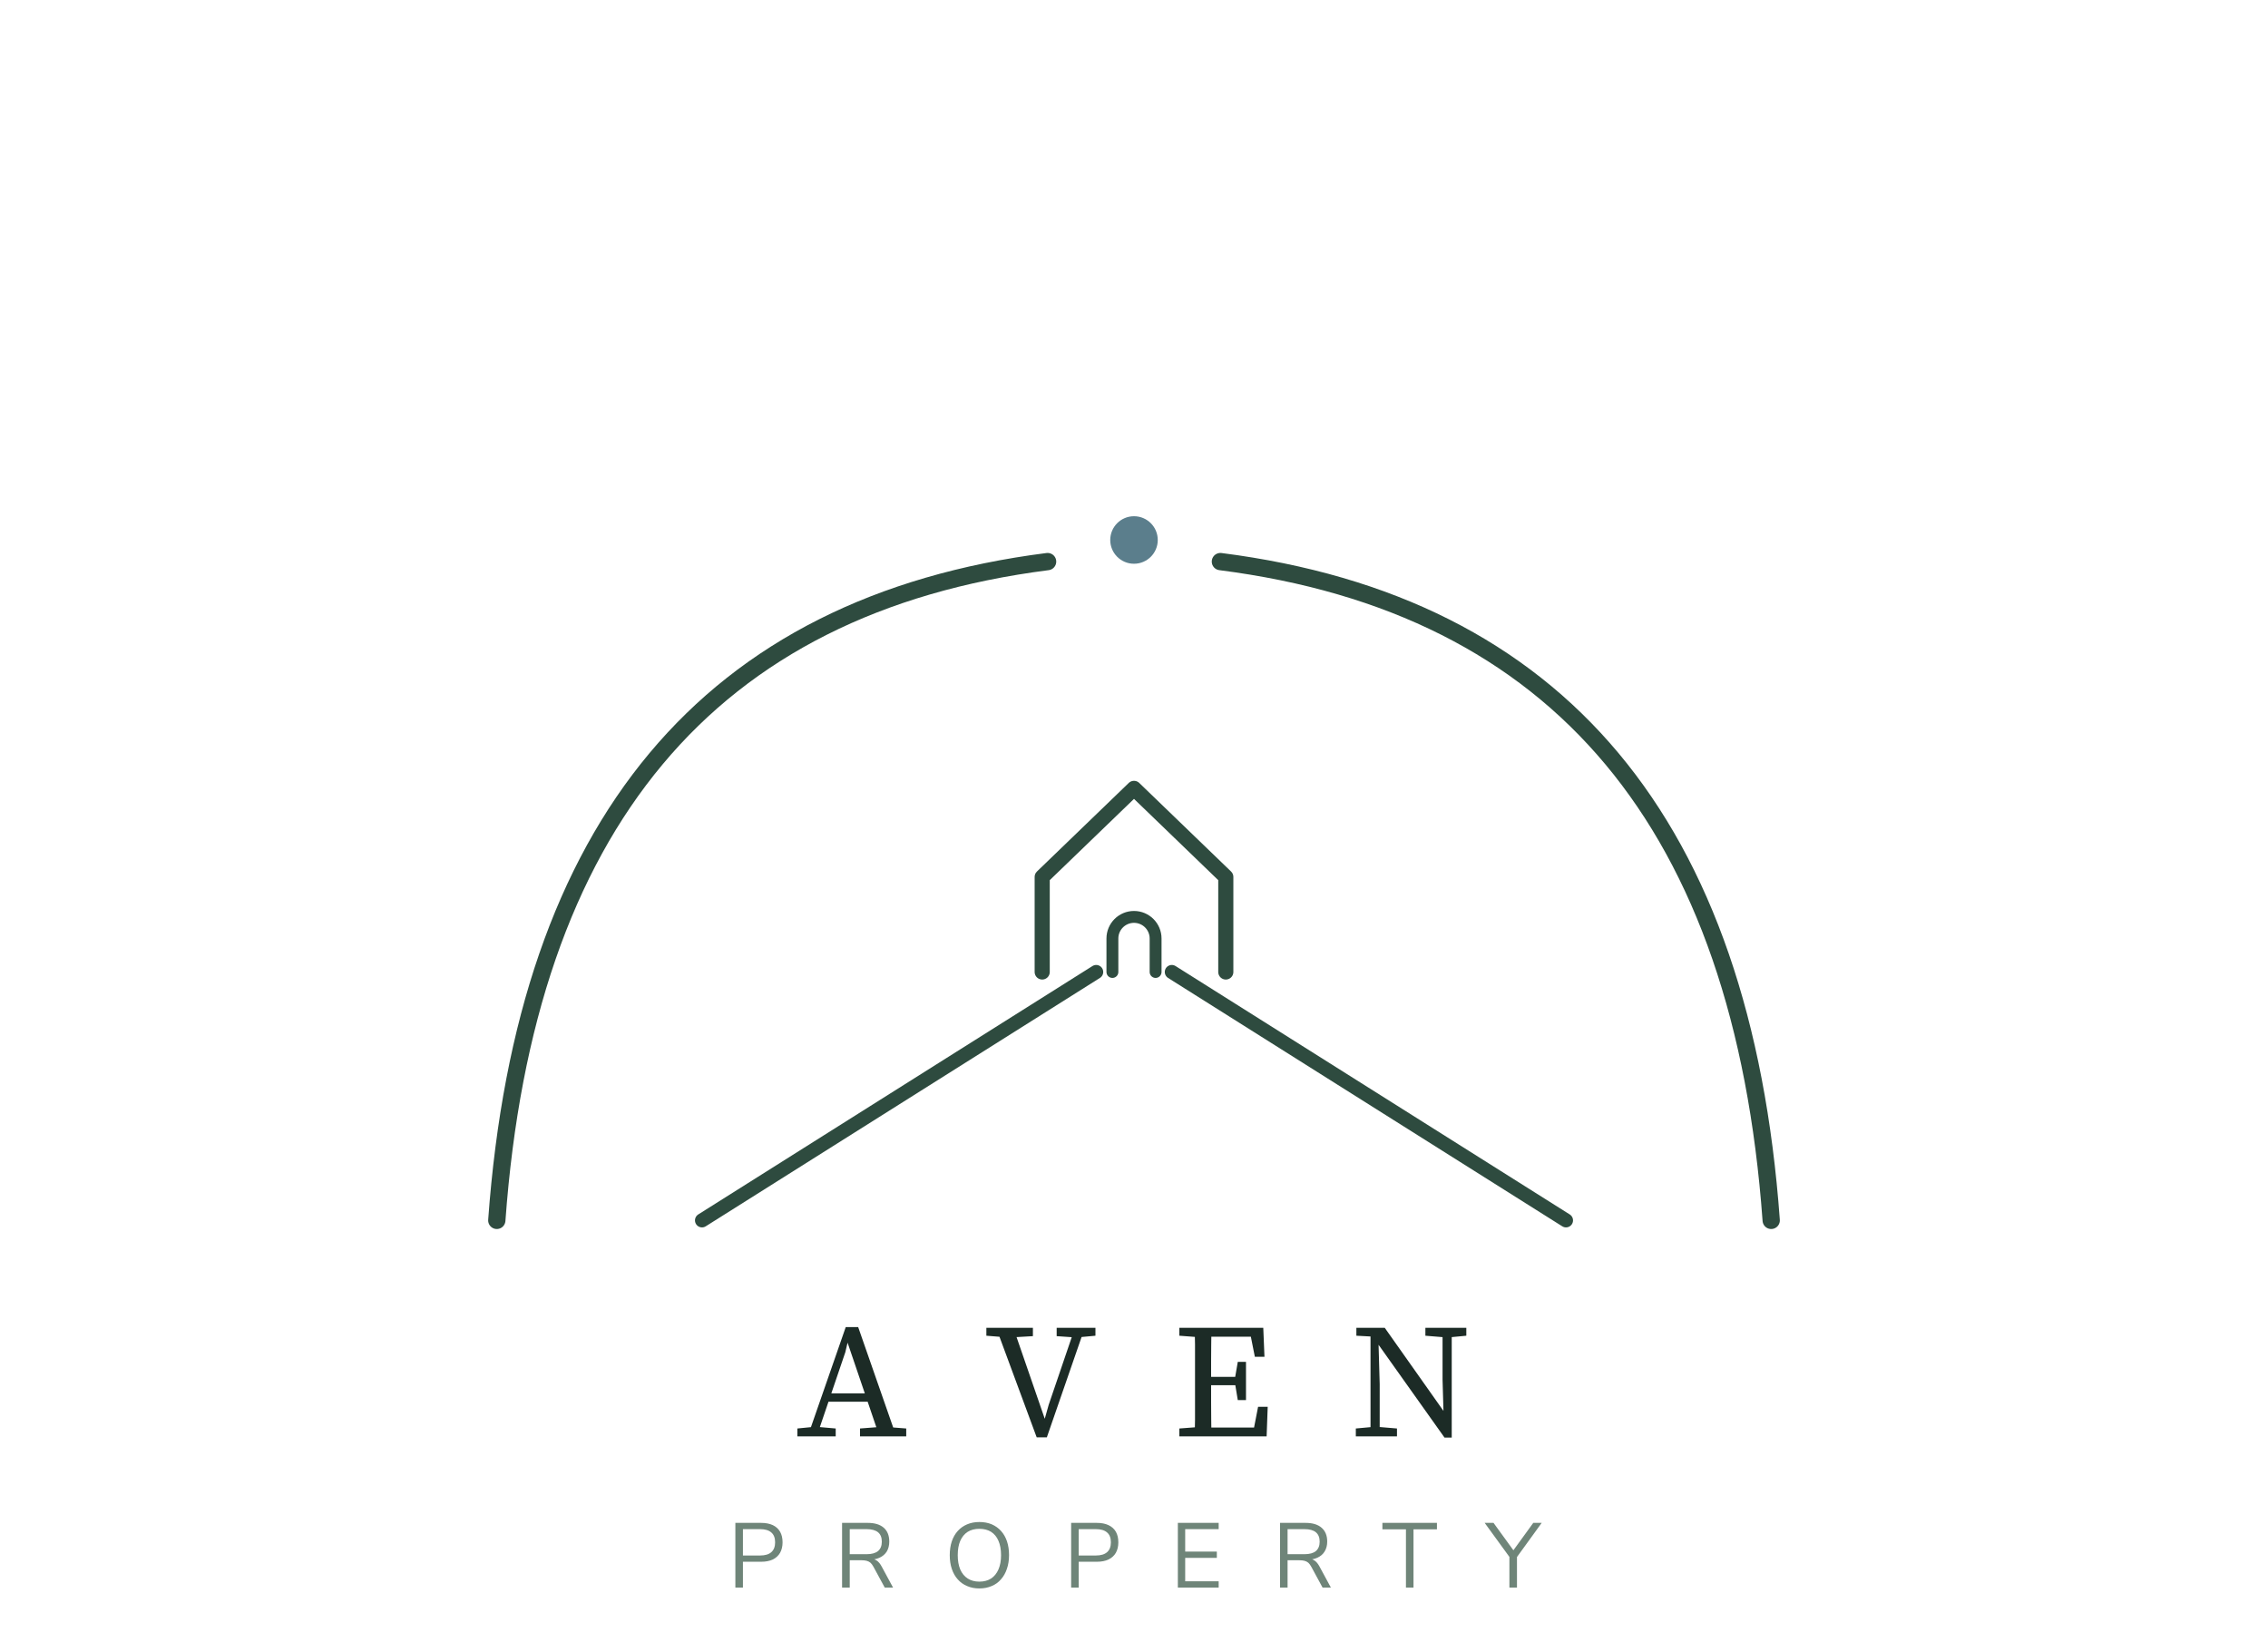
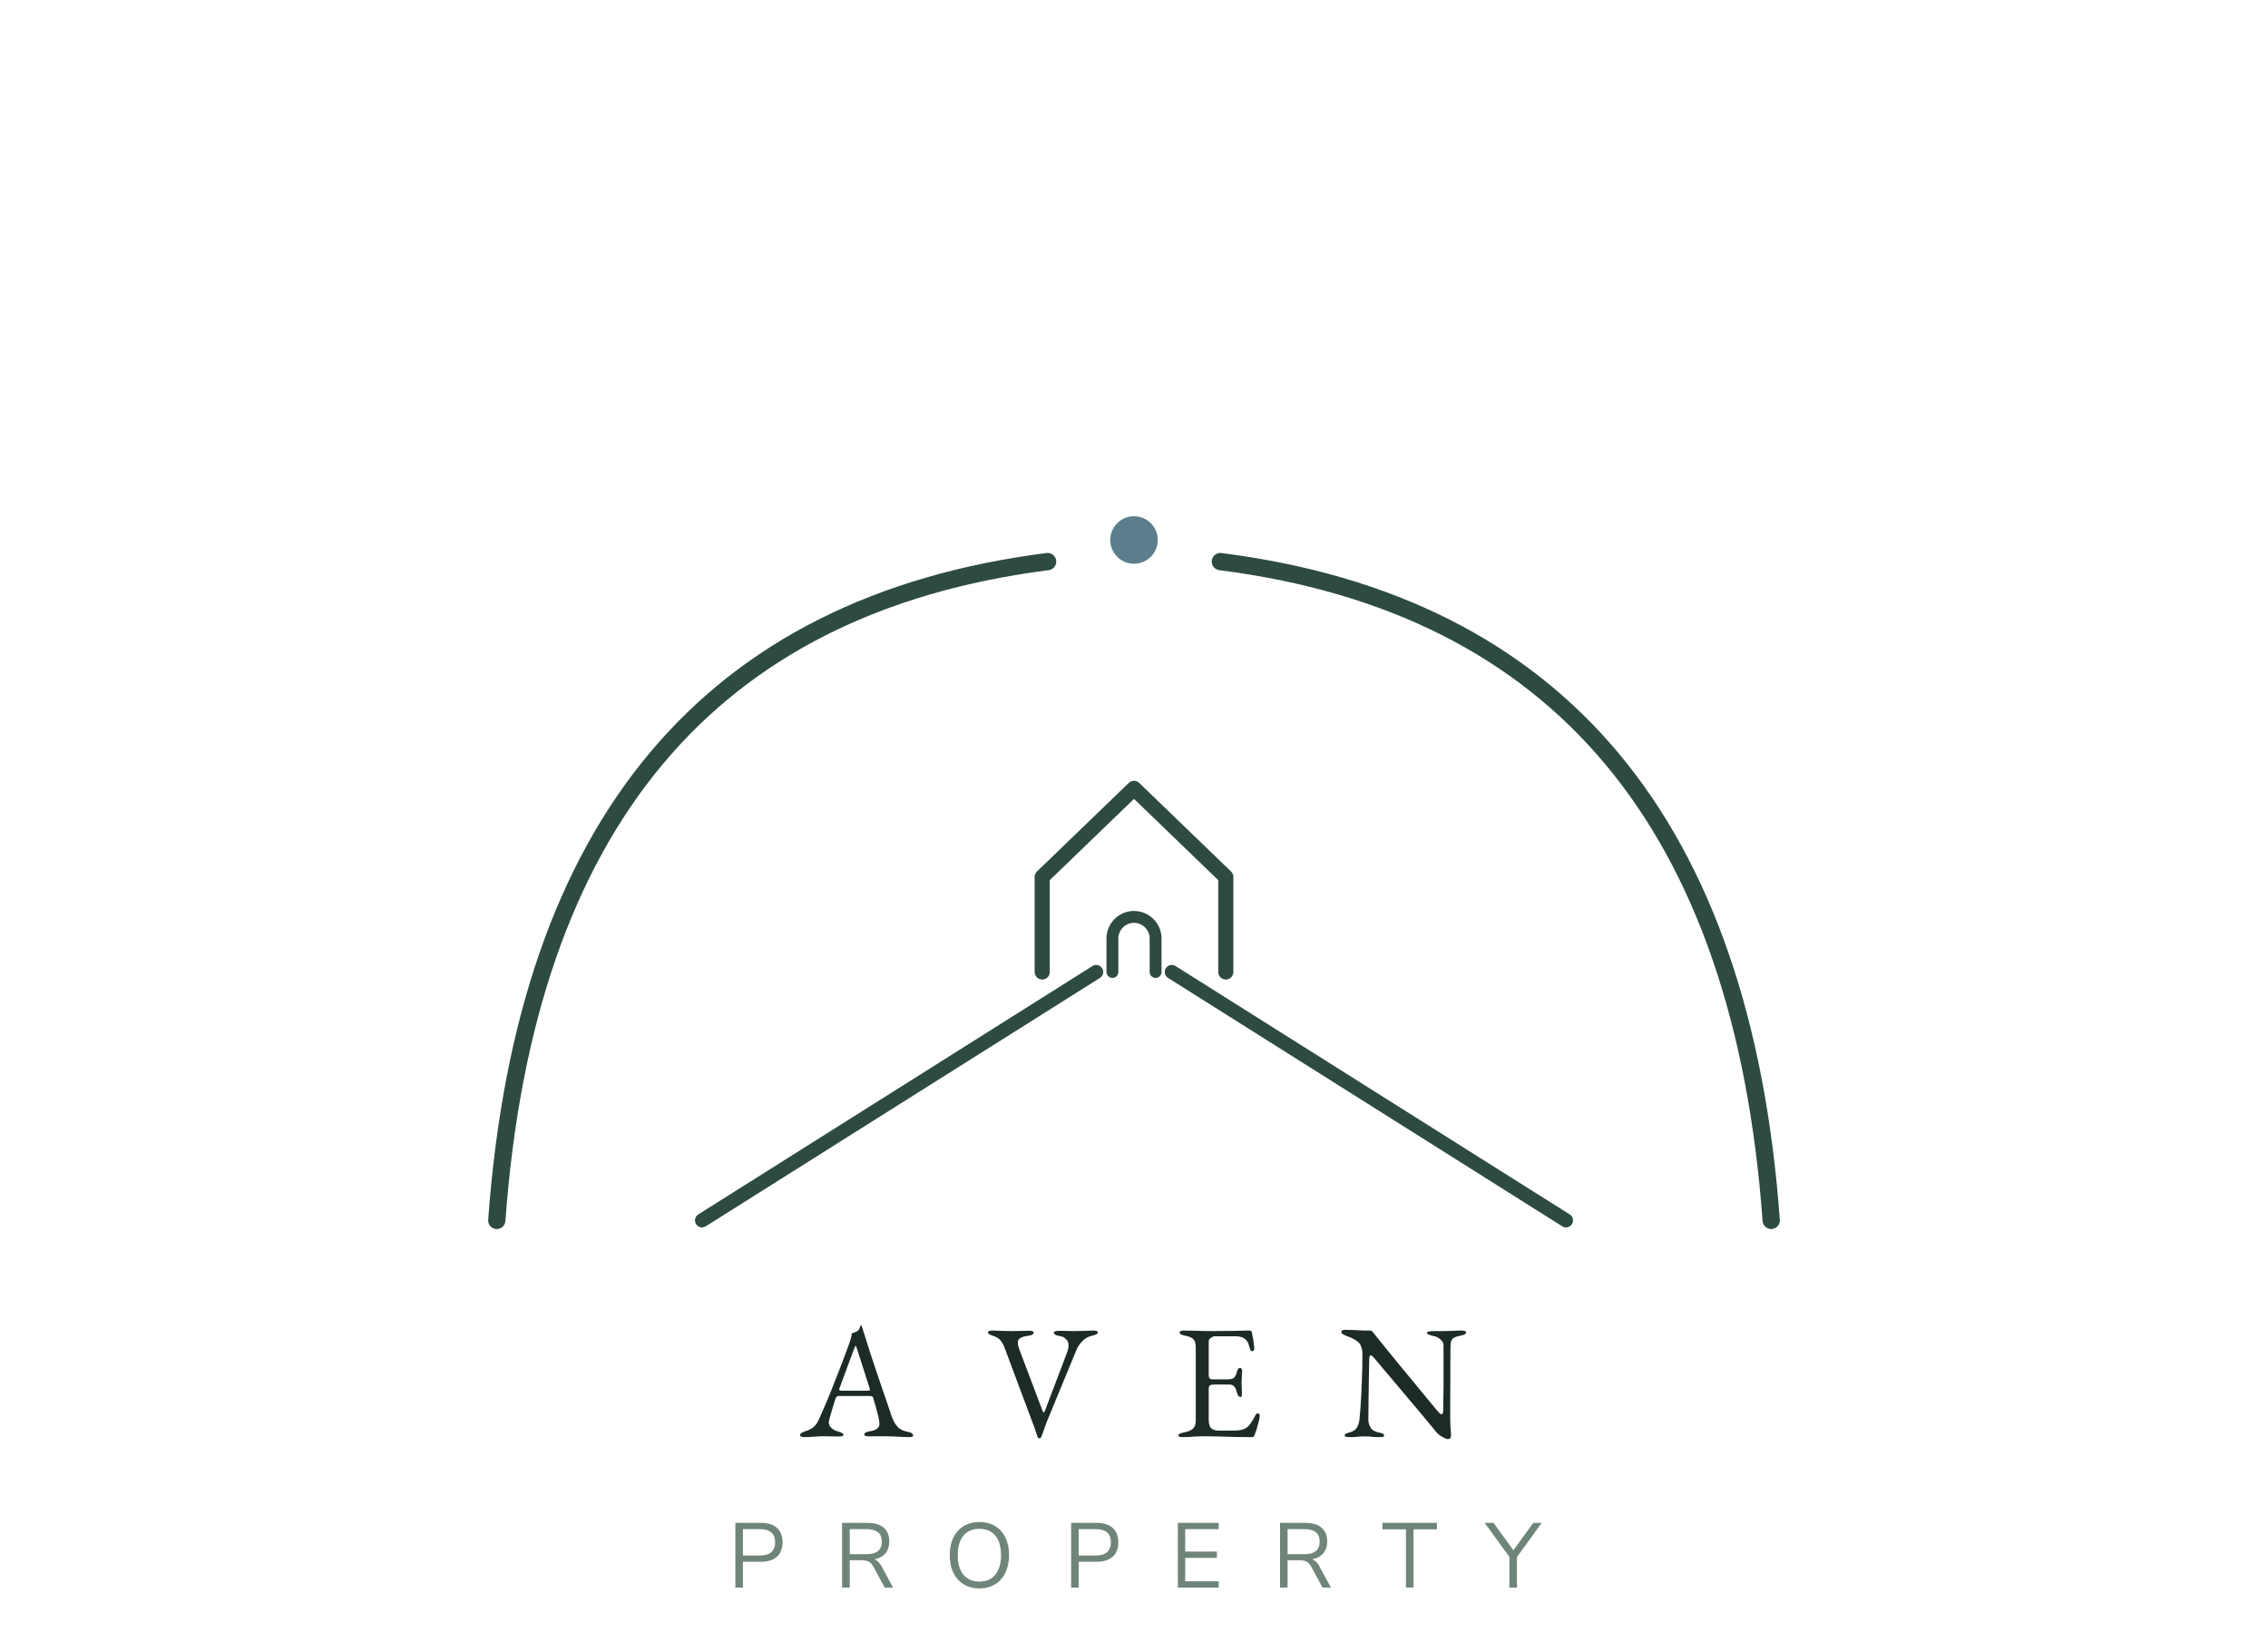
<svg xmlns="http://www.w3.org/2000/svg" viewBox="0 0 210 152" role="img" aria-label="The Canopy - two trees bow over the road and almost meet; the star sits in the gap, the house at the end">
  <line x1="65" y1="113" x2="101.5" y2="90" stroke="#2e4b3f" stroke-width="1.3" stroke-linecap="round" />
  <line x1="145" y1="113" x2="108.5" y2="90" stroke="#2e4b3f" stroke-width="1.3" stroke-linecap="round" />
  <path d="M46 113 Q50 58 97 52" fill="none" stroke="#2e4b3f" stroke-width="1.6" stroke-linecap="round" stroke-linejoin="round" />
  <path d="M164 113 Q160 58 113 52" fill="none" stroke="#2e4b3f" stroke-width="1.6" stroke-linecap="round" stroke-linejoin="round" />
  <path d="M96.5 90 L96.5 81.2 L105 73 L113.5 81.2 L113.5 90" fill="none" stroke="#2e4b3f" stroke-width="1.4" stroke-linecap="round" stroke-linejoin="round" />
  <path d="M103 90 L103 86.9 A2 2 0 0 1 107 86.9 L107 90" fill="none" stroke="#2e4b3f" stroke-width="1.1" stroke-linecap="round" stroke-linejoin="round" />
  <circle cx="105" cy="50" r="2.2" fill="#5b7e8c" />
  <g aria-label="AVEN">
-     <path fill="#1c2b26" d="M73.83 133.00V132.27L75.35 132.12H75.67L77.38 132.27V133.00ZM74.79 133.00 78.31 122.88H79.46L82.99 133.00H81.43L78.42 124.15H78.52L78.27 125.21L75.62 133.00ZM76.45 129.79V129.02H80.87V129.79ZM79.63 133.00V132.27L81.59 132.12H81.98L83.91 132.27V133.00Z M95.99 133.09 92.24 122.95H93.83L96.82 131.61H96.67L97.10 130.08L99.53 122.95H100.44L96.93 133.09ZM91.33 123.68V122.95H95.64V123.72L93.74 123.83H93.21ZM97.84 123.72V122.95H101.43V123.68L99.81 123.83H99.45Z M109.20 133.00V132.27L111.19 132.12H111.36V133.00ZM110.62 133.00Q110.64 132.23 110.65 131.46Q110.65 130.69 110.65 129.90Q110.65 129.12 110.65 128.34V127.61Q110.65 126.83 110.65 126.05Q110.65 125.28 110.65 124.50Q110.64 123.72 110.62 122.95H112.17Q112.16 123.71 112.15 124.49Q112.14 125.26 112.14 126.04Q112.14 126.82 112.14 127.61V128.22Q112.14 129.05 112.14 129.85Q112.14 130.66 112.15 131.44Q112.16 132.22 112.17 133.00ZM111.36 133.00V132.18H116.61L116.02 132.68L116.49 130.26H117.38L117.28 133.00ZM111.40 128.26V127.49H114.92V128.26ZM114.61 129.64 114.34 128.01V127.67L114.61 126.10H115.37V129.64ZM109.20 123.68V122.95H111.36V123.83H111.19ZM116.19 125.63 115.72 123.27 116.31 123.77H111.36V122.95H116.97L117.08 125.63Z M125.54 133.00V132.27L127.18 132.12H127.57L129.35 132.27V133.00ZM126.90 133.00V123.29H127.61L127.75 128.17V133.00ZM131.98 123.68V122.95H135.77V123.68L134.19 123.83H133.81ZM133.75 133.11 127.61 124.47H127.42L127.08 123.76L125.59 123.68V122.95H128.22L133.78 130.82L133.66 130.87L133.57 127.73V122.95H134.42V133.11Z" />
+     <path fill="#1c2b26" d="M74.50 133.07Q74.31 133.07 74.19 133.02Q74.07 132.97 74.07 132.88Q74.07 132.78 74.20 132.69Q74.32 132.61 74.56 132.53Q74.95 132.41 75.28 132.18Q75.61 131.94 75.85 131.38Q76.27 130.42 76.63 129.58Q76.98 128.74 77.29 127.93Q77.61 127.12 77.95 126.24Q78.28 125.36 78.66 124.33Q78.73 124.12 78.79 123.91Q78.85 123.70 78.87 123.46Q79.00 123.42 79.14 123.37Q79.27 123.33 79.41 123.23Q79.54 123.14 79.60 122.97Q79.65 122.78 79.69 122.72Q79.71 122.71 79.73 122.71Q79.75 122.71 79.77 122.74Q79.80 122.80 79.82 122.89Q79.84 122.98 79.88 123.07Q80.23 124.21 80.62 125.40Q81.02 126.58 81.38 127.68Q81.75 128.78 82.06 129.66Q82.36 130.54 82.54 131.08Q82.75 131.68 83.00 131.98Q83.23 132.28 83.50 132.40Q83.76 132.52 84.06 132.58Q84.31 132.62 84.44 132.72Q84.55 132.82 84.55 132.93Q84.55 133.01 84.44 133.04Q84.31 133.07 84.12 133.07Q83.91 133.07 83.55 133.05Q83.19 133.03 82.78 133.01Q82.38 132.99 82.03 132.99Q81.75 132.99 81.45 132.99Q81.15 132.99 80.89 132.99Q80.64 133.00 80.46 133.00Q80.27 133.00 80.14 132.95Q80.02 132.91 80.02 132.82Q80.02 132.72 80.17 132.64Q80.32 132.56 80.52 132.53Q81.02 132.46 81.22 132.28Q81.43 132.10 81.43 131.86Q81.43 131.63 81.34 131.21Q81.24 130.78 81.10 130.29Q80.97 129.81 80.85 129.43Q80.82 129.31 80.74 129.29Q80.66 129.26 80.44 129.26H77.61Q77.55 129.26 77.48 129.32Q77.41 129.37 77.35 129.53Q77.31 129.69 77.20 130.01Q77.10 130.33 77.00 130.69Q76.89 131.05 76.81 131.34Q76.74 131.62 76.74 131.69Q76.74 132.03 77.00 132.24Q77.25 132.46 77.61 132.55Q78.10 132.69 78.10 132.85Q78.10 132.94 77.98 132.98Q77.86 133.01 77.67 133.01Q77.47 133.01 77.10 133.00Q76.72 132.99 76.30 132.99Q75.81 132.99 75.34 133.03Q74.88 133.07 74.50 133.07ZM78.02 128.77H80.34Q80.55 128.77 80.55 128.69Q80.55 128.66 80.54 128.63Q80.53 128.59 80.52 128.54L79.35 124.89Q79.26 124.61 79.21 124.61Q79.18 124.61 79.09 124.87L77.73 128.54Q77.70 128.63 77.70 128.66Q77.70 128.74 77.78 128.75Q77.86 128.77 78.02 128.77Z M96.25 133.18Q96.13 133.18 96.08 133.07Q96.02 132.91 95.93 132.63Q95.84 132.35 95.77 132.16L93.02 124.80Q92.87 124.38 92.62 124.09Q92.36 123.81 91.97 123.70Q91.73 123.62 91.61 123.55Q91.48 123.47 91.48 123.37Q91.48 123.28 91.60 123.24Q91.72 123.20 91.91 123.20Q92.15 123.20 92.45 123.22Q92.74 123.23 93.07 123.24Q93.40 123.25 93.74 123.25Q94.04 123.25 94.34 123.24Q94.63 123.23 94.88 123.23Q95.12 123.22 95.27 123.22Q95.47 123.22 95.59 123.26Q95.71 123.30 95.71 123.39Q95.71 123.49 95.59 123.57Q95.47 123.66 95.21 123.69Q94.79 123.73 94.52 123.87Q94.24 124.02 94.24 124.27Q94.24 124.53 94.31 124.71Q94.37 124.90 94.40 125.00L96.56 130.71Q96.59 130.76 96.64 130.78Q96.68 130.79 96.73 130.69L98.78 125.29Q99.08 124.50 98.82 124.13Q98.56 123.76 98.08 123.70Q97.85 123.67 97.72 123.59Q97.58 123.50 97.58 123.40Q97.58 123.31 97.70 123.27Q97.82 123.23 98.02 123.23Q98.21 123.23 98.45 123.23Q98.69 123.23 98.96 123.24Q99.22 123.25 99.50 123.25Q99.94 123.25 100.43 123.23Q100.93 123.20 101.21 123.20Q101.41 123.20 101.53 123.24Q101.65 123.28 101.65 123.37Q101.65 123.47 101.53 123.54Q101.41 123.61 101.15 123.67Q100.60 123.79 100.22 124.18Q99.85 124.57 99.68 124.97L96.86 131.81Q96.83 131.89 96.75 132.12Q96.67 132.35 96.58 132.62Q96.49 132.90 96.40 133.07Q96.38 133.12 96.34 133.15Q96.29 133.18 96.25 133.18Z M109.55 133.07Q109.35 133.07 109.23 133.04Q109.11 133.00 109.11 132.91Q109.11 132.73 109.61 132.64Q110.18 132.53 110.45 132.30Q110.72 132.06 110.72 131.51V124.77Q110.72 124.22 110.50 124.00Q110.28 123.78 109.71 123.67Q109.46 123.62 109.34 123.55Q109.22 123.47 109.22 123.37Q109.22 123.28 109.34 123.24Q109.46 123.20 109.65 123.20Q110.22 123.20 110.62 123.22Q111.02 123.23 111.40 123.24Q111.78 123.25 112.31 123.25Q112.80 123.25 113.35 123.24Q113.90 123.23 114.36 123.23Q114.87 123.22 115.23 123.21Q115.58 123.20 115.64 123.20Q115.71 123.20 115.80 123.23Q115.89 123.27 115.91 123.34Q115.98 123.76 116.06 124.17Q116.13 124.59 116.13 124.89Q116.13 125.02 116.07 125.06Q116.00 125.11 115.92 125.11Q115.85 125.11 115.82 125.07Q115.79 125.03 115.76 124.96Q115.68 124.70 115.61 124.47Q115.53 124.24 115.43 124.14Q115.22 123.89 114.96 123.81Q114.71 123.73 114.42 123.73H112.46Q112.34 123.73 112.13 123.87Q111.92 124.00 111.92 124.21V127.39Q111.92 127.53 112.00 127.62Q112.08 127.72 112.19 127.72H113.67Q114.11 127.72 114.27 127.56Q114.44 127.41 114.54 126.98Q114.63 126.66 114.81 126.66Q114.87 126.66 114.94 126.72Q115.01 126.78 115.01 126.89Q115.01 126.95 115.00 127.16Q114.99 127.38 114.98 127.60Q114.96 127.83 114.96 127.94Q114.96 128.09 114.97 128.34Q114.98 128.59 114.99 128.81Q114.99 129.04 114.99 129.10Q114.99 129.21 114.97 129.28Q114.95 129.35 114.86 129.35Q114.63 129.35 114.51 128.88Q114.42 128.53 114.27 128.37Q114.12 128.20 113.82 128.20H112.43Q112.17 128.20 112.05 128.27Q111.92 128.34 111.92 128.59V131.47Q111.92 132.04 112.16 132.26Q112.40 132.47 112.91 132.47H114.02Q114.50 132.47 114.82 132.42Q115.14 132.37 115.38 132.22Q115.62 132.06 115.81 131.78Q116.00 131.51 116.24 131.06Q116.28 130.97 116.34 130.91Q116.40 130.85 116.48 130.87Q116.55 130.88 116.60 130.94Q116.64 130.99 116.64 131.08Q116.64 131.22 116.57 131.55Q116.49 131.89 116.38 132.25Q116.27 132.61 116.18 132.82Q116.13 132.93 116.10 133.00Q116.06 133.07 115.97 133.07Q115.25 133.07 114.63 133.06Q114.02 133.04 113.46 133.03Q112.91 133.01 112.38 133.00Q111.84 132.99 111.27 132.99Q110.94 132.99 110.70 133.01Q110.46 133.03 110.21 133.05Q109.95 133.07 109.55 133.07Z M134.04 133.25Q133.90 133.25 133.51 133.03Q133.11 132.81 132.75 132.31Q132.69 132.24 132.38 131.86Q132.07 131.49 131.60 130.92Q131.13 130.36 130.57 129.70Q130.02 129.04 129.46 128.38Q128.91 127.72 128.43 127.16Q127.95 126.59 127.63 126.21Q127.30 125.83 127.23 125.74Q127.12 125.61 127.05 125.55Q126.97 125.50 126.91 125.50Q126.84 125.50 126.81 125.61Q126.78 125.72 126.78 125.81Q126.76 126.55 126.75 127.51Q126.73 128.47 126.72 129.49Q126.70 130.51 126.70 131.44Q126.70 131.84 126.91 132.19Q127.11 132.53 127.66 132.64Q127.92 132.69 128.04 132.75Q128.16 132.81 128.16 132.91Q128.16 133.00 128.04 133.04Q127.92 133.07 127.72 133.07Q127.32 133.07 127.12 133.05Q126.91 133.03 126.76 133.01Q126.60 133.00 126.31 133.00Q126.04 133.00 125.89 133.01Q125.74 133.03 125.55 133.05Q125.35 133.07 124.95 133.07Q124.75 133.07 124.63 133.04Q124.51 133.00 124.51 132.91Q124.51 132.81 124.63 132.75Q124.75 132.69 125.01 132.62Q125.44 132.50 125.64 132.18Q125.83 131.86 125.88 131.40Q125.94 130.82 126.00 129.89Q126.06 128.95 126.10 127.79Q126.15 126.62 126.15 125.39Q126.15 124.60 125.74 124.25Q125.32 123.91 124.66 123.70Q124.60 123.67 124.40 123.57Q124.20 123.47 124.20 123.34Q124.20 123.20 124.33 123.17Q124.47 123.13 124.54 123.13Q124.98 123.14 125.25 123.15Q125.52 123.16 125.73 123.17Q125.94 123.19 126.19 123.20Q126.45 123.20 126.85 123.20Q126.99 123.20 127.06 123.28Q127.14 123.36 127.21 123.46Q127.27 123.55 127.61 123.96Q127.95 124.38 128.45 125.00Q128.95 125.62 129.55 126.35Q130.15 127.08 130.75 127.80Q131.35 128.53 131.86 129.15Q132.37 129.78 132.71 130.18Q133.05 130.59 133.11 130.66Q133.17 130.72 133.28 130.84Q133.39 130.96 133.48 130.96Q133.62 130.96 133.63 130.65Q133.63 130.44 133.64 129.84Q133.65 129.25 133.66 128.40Q133.66 127.56 133.66 126.56Q133.66 125.58 133.66 124.54Q133.65 124.24 133.35 124.00Q133.05 123.76 132.79 123.72Q132.54 123.67 132.33 123.59Q132.12 123.52 132.12 123.42Q132.12 123.33 132.33 123.29Q132.54 123.25 132.73 123.25Q132.88 123.25 133.03 123.25Q133.17 123.25 133.31 123.25Q133.45 123.25 133.59 123.25Q133.95 123.25 134.16 123.24Q134.37 123.23 134.62 123.22Q134.86 123.20 135.31 123.20Q135.51 123.20 135.63 123.24Q135.75 123.28 135.75 123.37Q135.75 123.58 135.25 123.67Q134.70 123.78 134.52 123.94Q134.34 124.11 134.31 124.48Q134.31 124.56 134.30 125.06Q134.29 125.58 134.29 126.36Q134.29 127.14 134.29 128.03Q134.28 128.94 134.28 129.83Q134.28 130.72 134.28 131.43Q134.28 131.78 134.30 132.08Q134.32 132.37 134.34 132.57Q134.35 132.78 134.35 132.88Q134.35 133.12 134.26 133.19Q134.16 133.25 134.04 133.25Z" />
  </g>
  <g aria-label="PROPERTY">
    <path fill="#6f8579" d="M68.09 147.00V141.01H70.47Q71.11 141.01 71.56 141.22Q72.00 141.43 72.23 141.83Q72.46 142.23 72.46 142.81Q72.46 143.37 72.23 143.78Q72.00 144.18 71.56 144.40Q71.11 144.61 70.47 144.61H68.79V147.00ZM68.79 144.03H70.38Q71.07 144.03 71.42 143.72Q71.77 143.41 71.77 142.81Q71.77 142.20 71.42 141.90Q71.07 141.59 70.38 141.59H68.79Z M77.97 147.00V141.01H80.35Q81.31 141.01 81.83 141.46Q82.34 141.91 82.34 142.74Q82.34 143.27 82.11 143.66Q81.87 144.04 81.43 144.24Q80.98 144.44 80.35 144.44L80.43 144.33H80.60Q80.93 144.33 81.18 144.50Q81.43 144.67 81.63 145.04L82.69 147.00H81.92L80.88 145.08Q80.75 144.84 80.60 144.70Q80.44 144.57 80.24 144.52Q80.04 144.47 79.76 144.47H78.68V147.00ZM78.68 143.91H80.24Q80.94 143.91 81.30 143.62Q81.65 143.32 81.65 142.75Q81.65 142.17 81.30 141.88Q80.94 141.59 80.24 141.59H78.68Z M90.68 147.08Q90.05 147.08 89.55 146.86Q89.04 146.65 88.68 146.24Q88.32 145.84 88.13 145.27Q87.94 144.71 87.94 144.00Q87.94 143.29 88.13 142.72Q88.32 142.16 88.68 141.76Q89.04 141.36 89.54 141.15Q90.05 140.93 90.68 140.93Q91.31 140.93 91.82 141.14Q92.33 141.36 92.69 141.76Q93.05 142.16 93.24 142.72Q93.43 143.29 93.43 143.99Q93.43 144.70 93.23 145.27Q93.04 145.84 92.68 146.24Q92.33 146.65 91.82 146.86Q91.31 147.08 90.68 147.08ZM90.68 146.45Q91.32 146.45 91.77 146.16Q92.21 145.87 92.45 145.32Q92.69 144.77 92.69 144.00Q92.69 143.22 92.45 142.67Q92.22 142.13 91.77 141.84Q91.32 141.56 90.68 141.56Q90.05 141.56 89.60 141.84Q89.15 142.13 88.91 142.68Q88.68 143.22 88.68 144.00Q88.68 144.77 88.91 145.32Q89.15 145.87 89.60 146.16Q90.05 146.45 90.68 146.45Z M99.18 147.00V141.01H101.55Q102.20 141.01 102.64 141.22Q103.09 141.43 103.32 141.83Q103.55 142.23 103.55 142.81Q103.55 143.37 103.32 143.78Q103.09 144.18 102.64 144.40Q102.20 144.61 101.55 144.61H99.88V147.00ZM99.88 144.03H101.47Q102.16 144.03 102.51 143.72Q102.86 143.41 102.86 142.81Q102.86 142.20 102.51 141.90Q102.16 141.59 101.47 141.59H99.88Z M109.06 147.00V141.01H112.84V141.59H109.74V143.67H112.67V144.25H109.74V146.42H112.84V147.00Z M118.52 147.00V141.01H120.89Q121.85 141.01 122.37 141.46Q122.89 141.91 122.89 142.74Q122.89 143.27 122.65 143.66Q122.42 144.04 121.97 144.24Q121.52 144.44 120.89 144.44L120.97 144.33H121.14Q121.48 144.33 121.72 144.50Q121.97 144.67 122.17 145.04L123.23 147.00H122.46L121.42 145.08Q121.29 144.84 121.14 144.70Q120.98 144.57 120.78 144.52Q120.58 144.47 120.30 144.47H119.22V147.00ZM119.22 143.91H120.78Q121.49 143.91 121.84 143.62Q122.19 143.32 122.19 142.75Q122.19 142.17 121.84 141.88Q121.49 141.59 120.78 141.59H119.22Z M130.18 147.00V141.61H128.00V141.01H133.05V141.61H130.88V147.00Z M139.76 147.00V143.90L139.92 144.38L137.47 141.01H138.29L140.22 143.67H140.04L141.97 141.01H142.75L140.31 144.38L140.46 143.90V147.00Z" />
  </g>
</svg>
